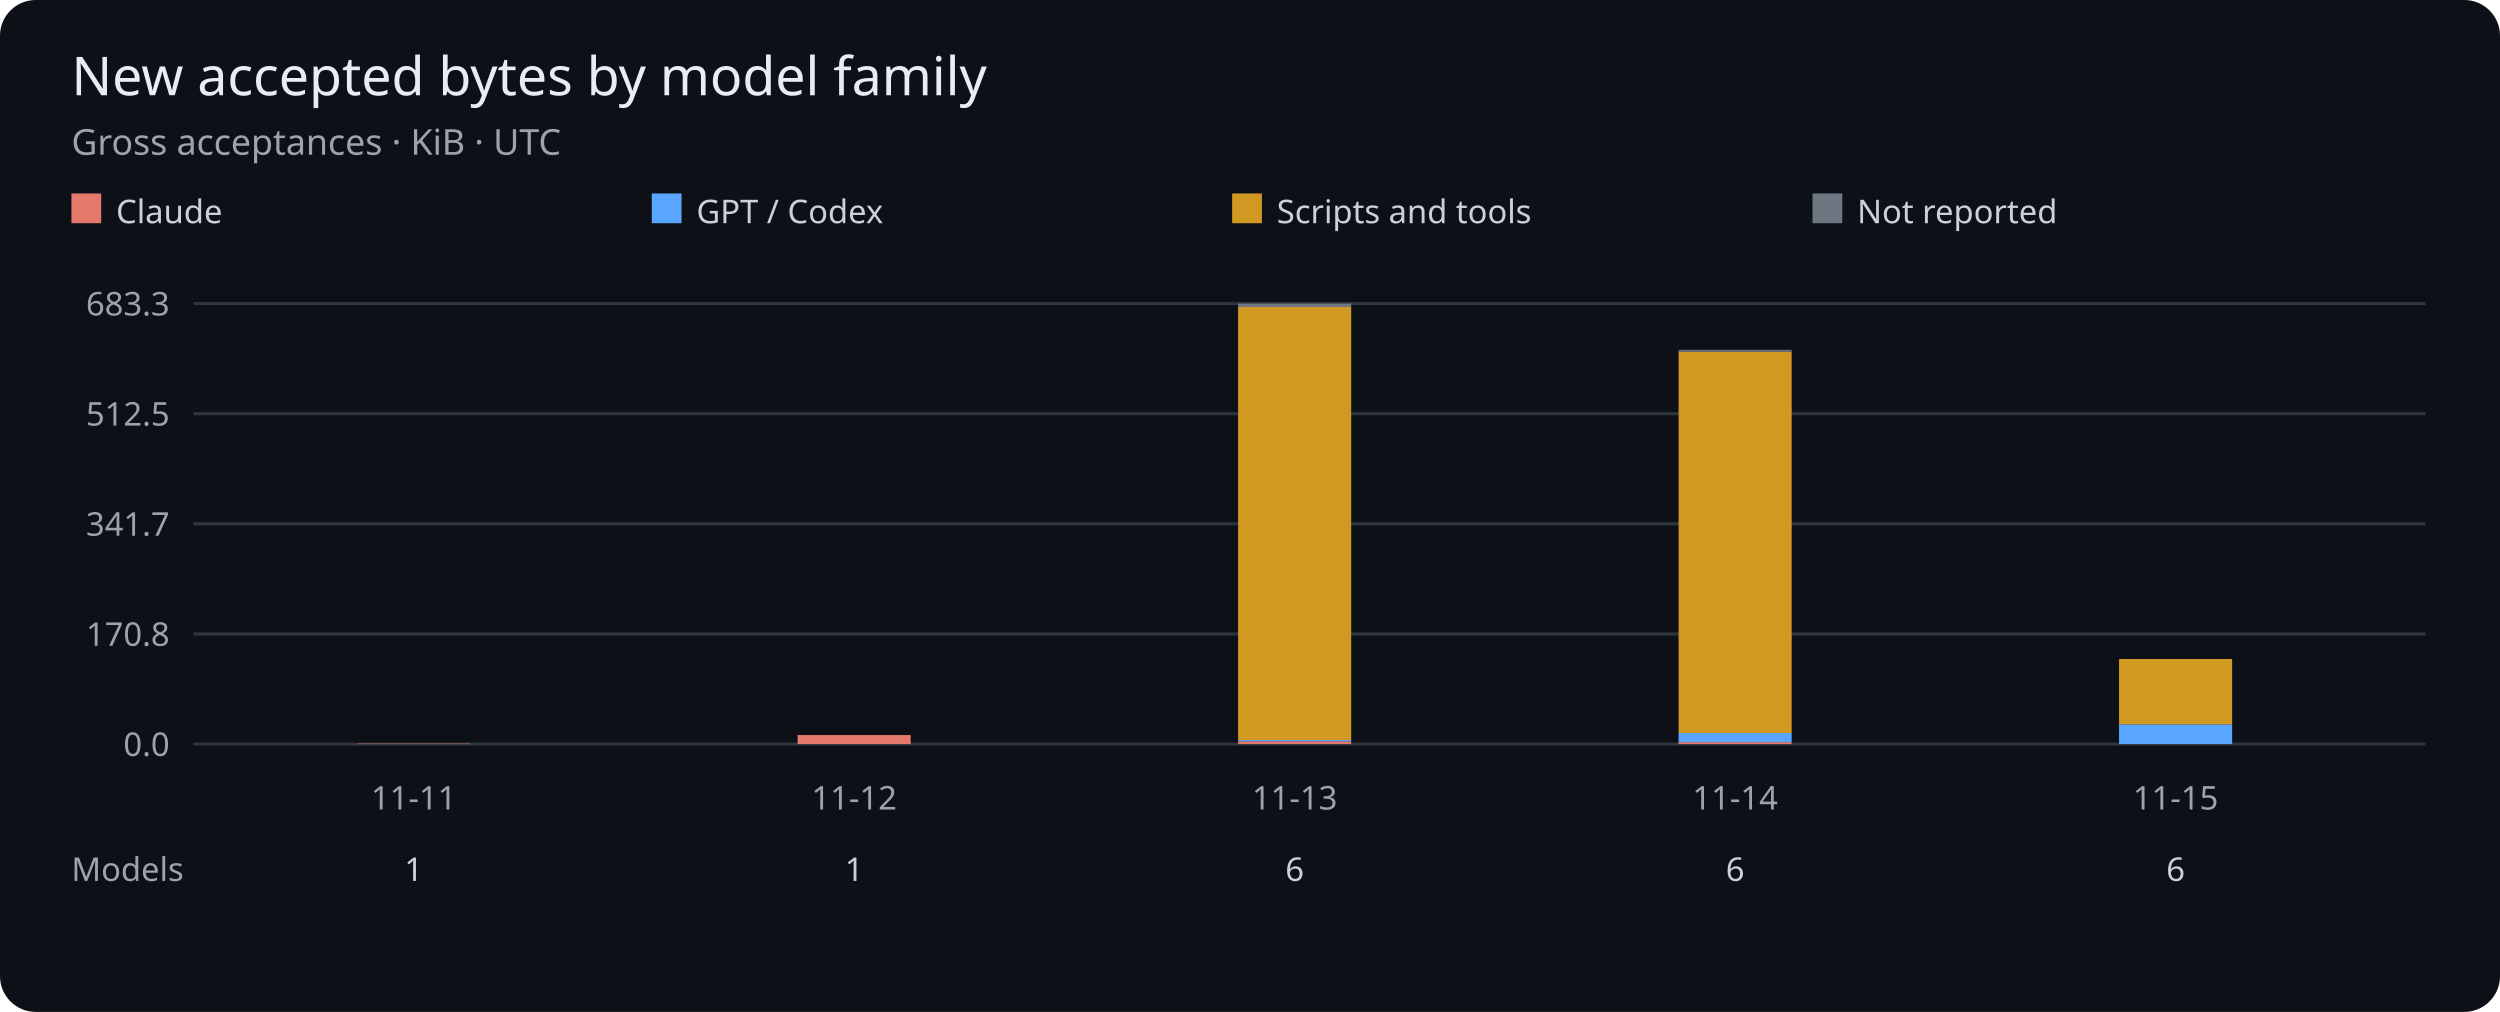
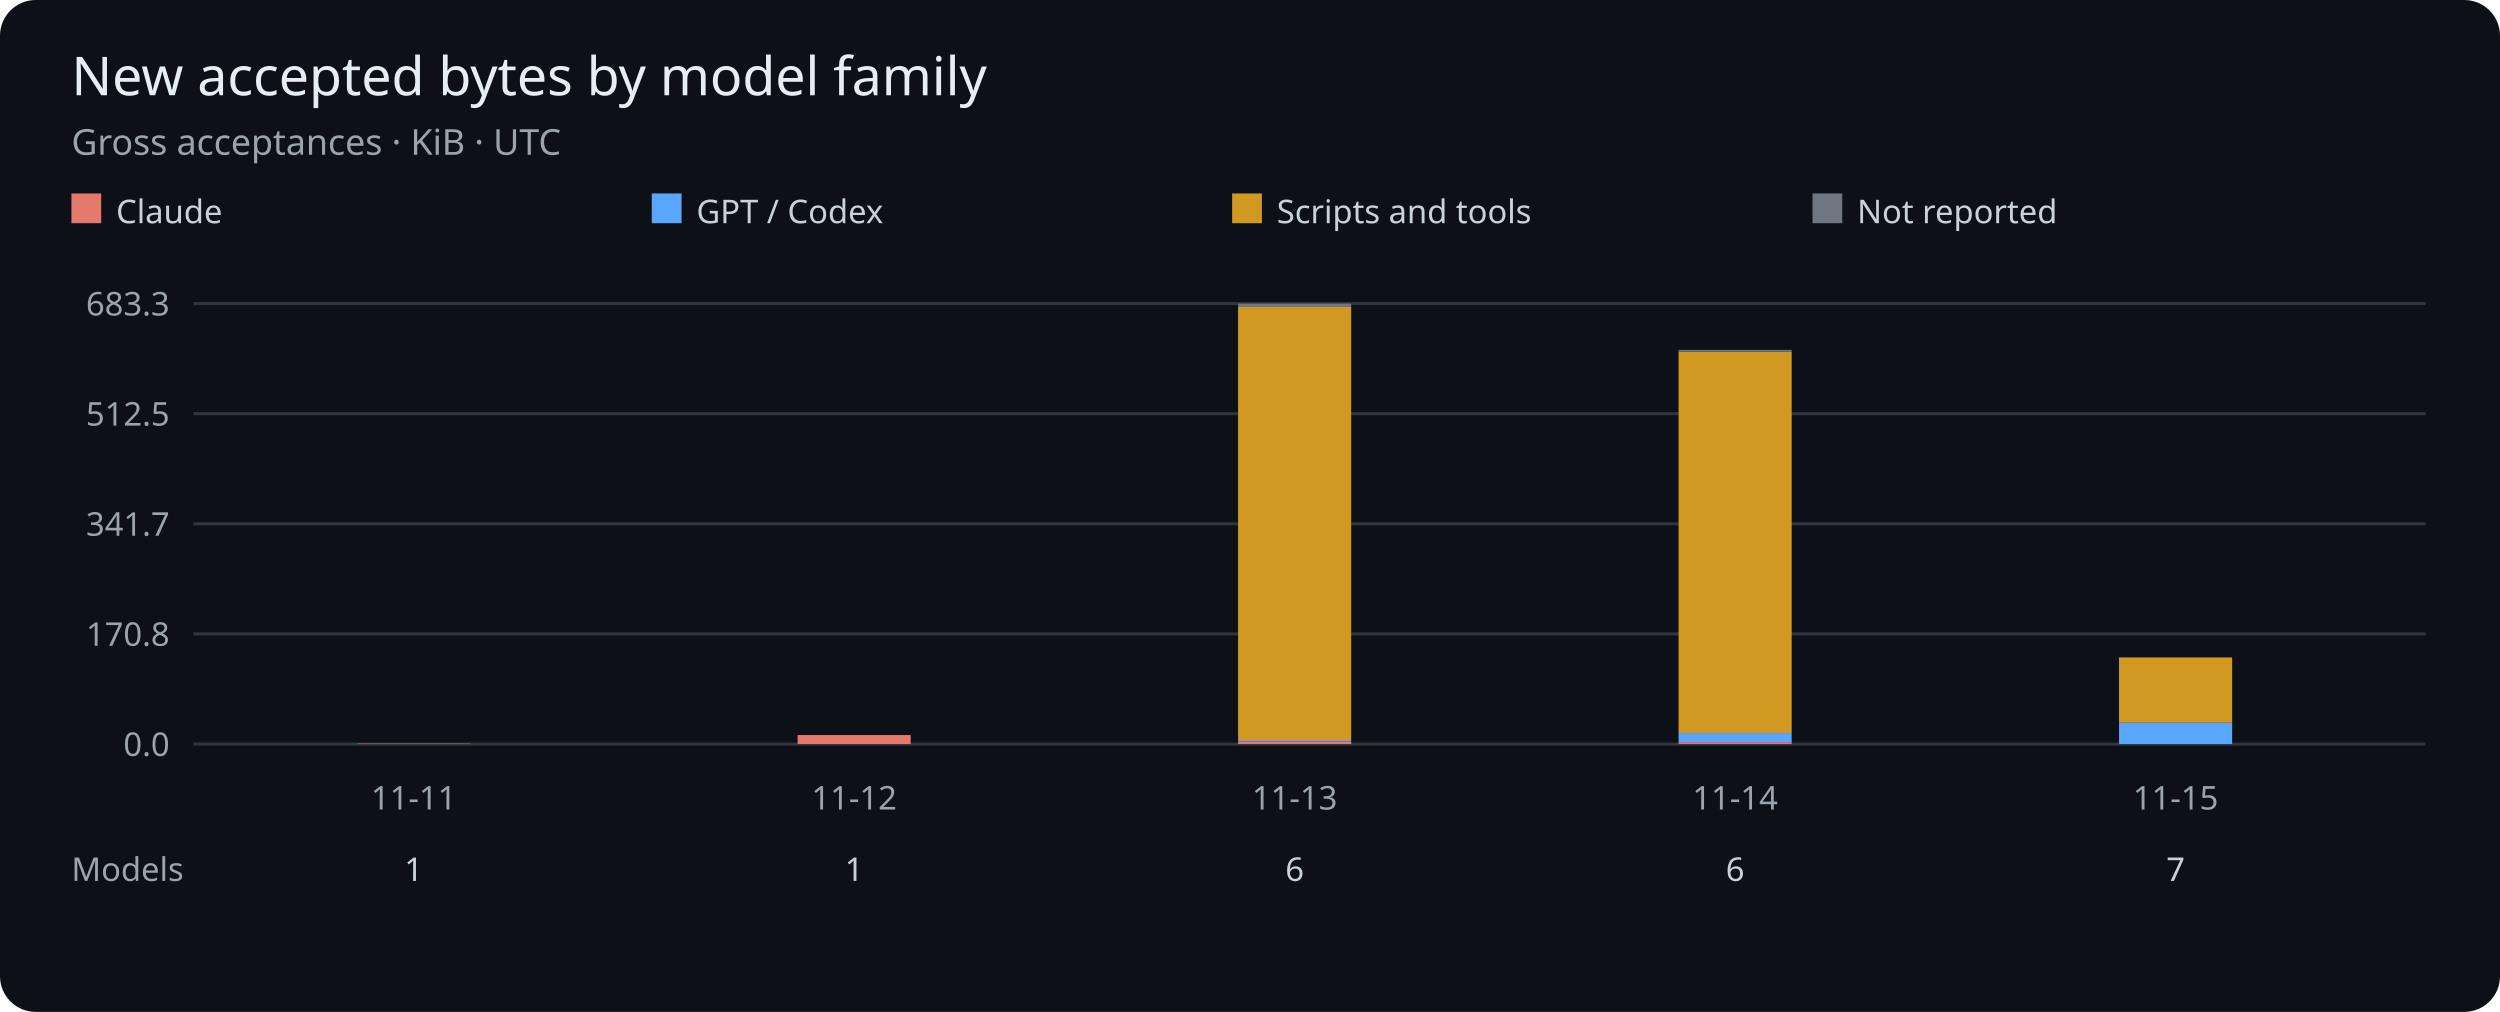
<svg xmlns="http://www.w3.org/2000/svg" viewBox="0 0 840 340" role="img" aria-label="Gross accepted bytes per UTC day by model family">
  <rect width="840" height="340" rx="12" fill="#0d1117" />
  <g font-family="sans-serif">
    <text x="24" y="32" fill="#e6edf3" font-size="18">New accepted bytes by model family</text>
    <text x="24" y="52" fill="#9ba3ad" font-size="12">Gross acceptances · KiB · UTC</text>
    <rect x="24" y="65" width="10" height="10" fill="#e5796b" />
    <text x="39" y="75" fill="#c9d1d9" font-size="11">Claude</text>
    <rect x="219" y="65" width="10" height="10" fill="#58a6ff" />
    <text x="234" y="75" fill="#c9d1d9" font-size="11">GPT / Codex</text>
    <rect x="414" y="65" width="10" height="10" fill="#d29922" />
    <text x="429" y="75" fill="#c9d1d9" font-size="11">Scripts and tools</text>
    <rect x="609" y="65" width="10" height="10" fill="#6e7681" />
    <text x="624" y="75" fill="#c9d1d9" font-size="11">Not reported</text>
    <path d="M65 250H815" stroke="#30363d" />
    <text x="57" y="254" fill="#9ba3ad" font-size="11" text-anchor="end">0.0</text>
    <path d="M65 213H815" stroke="#30363d" />
    <text x="57" y="217" fill="#9ba3ad" font-size="11" text-anchor="end">170.8</text>
    <path d="M65 176H815" stroke="#30363d" />
    <text x="57" y="180" fill="#9ba3ad" font-size="11" text-anchor="end">341.7</text>
    <path d="M65 139H815" stroke="#30363d" />
    <text x="57" y="143" fill="#9ba3ad" font-size="11" text-anchor="end">512.5</text>
    <path d="M65 102H815" stroke="#30363d" />
    <text x="57" y="106" fill="#9ba3ad" font-size="11" text-anchor="end">683.3</text>
    <rect x="120.00" y="249.86" width="38.00" height="0.14" fill="#e5796b" />
    <text x="139.00" y="272" fill="#9ba3ad" font-size="11" text-anchor="middle">11-11</text>
    <text x="139.00" y="296" fill="#c9d1d9" font-size="11" text-anchor="middle">1</text>
    <rect x="268.00" y="246.98" width="38.00" height="3.02" fill="#e5796b" />
    <text x="287.00" y="272" fill="#9ba3ad" font-size="11" text-anchor="middle">11-12</text>
    <text x="287.00" y="296" fill="#c9d1d9" font-size="11" text-anchor="middle">1</text>
    <rect x="416.00" y="249.07" width="38.00" height="0.93" fill="#e5796b" />
    <rect x="416.00" y="248.63" width="38.00" height="0.44" fill="#58a6ff" />
    <rect x="416.00" y="103.15" width="38.00" height="145.49" fill="#d29922" />
    <rect x="416.00" y="102.00" width="38.00" height="1.15" fill="#6e7681" />
    <text x="435.00" y="272" fill="#9ba3ad" font-size="11" text-anchor="middle">11-13</text>
    <text x="435.00" y="296" fill="#c9d1d9" font-size="11" text-anchor="middle">6</text>
    <rect x="564.00" y="249.36" width="38.00" height="0.64" fill="#e5796b" />
    <rect x="564.00" y="246.30" width="38.00" height="3.06" fill="#58a6ff" />
    <rect x="564.00" y="118.18" width="38.00" height="128.12" fill="#d29922" />
    <rect x="564.00" y="117.56" width="38.00" height="0.63" fill="#6e7681" />
    <text x="583.00" y="272" fill="#9ba3ad" font-size="11" text-anchor="middle">11-14</text>
    <text x="583.00" y="296" fill="#c9d1d9" font-size="11" text-anchor="middle">6</text>
    <rect x="712.00" y="250.00" width="38.00" height="0.00" fill="#e5796b" />
-     <rect x="712.00" y="243.38" width="38.00" height="6.62" fill="#58a6ff" />
-     <rect x="712.00" y="221.43" width="38.00" height="21.95" fill="#d29922" />
-     <rect x="712.00" y="221.42" width="38.00" height="0.00" fill="#6e7681" />
+     <rect x="712.00" y="242.86" width="38.00" height="7.14" fill="#58a6ff" />
+     <rect x="712.00" y="220.90" width="38.00" height="21.95" fill="#d29922" />
+     <rect x="712.00" y="220.90" width="38.00" height="0.00" fill="#6e7681" />
    <text x="731.00" y="272" fill="#9ba3ad" font-size="11" text-anchor="middle">11-15</text>
-     <text x="731.00" y="296" fill="#c9d1d9" font-size="11" text-anchor="middle">6</text>
+     <text x="731.00" y="296" fill="#c9d1d9" font-size="11" text-anchor="middle">7</text>
    <text x="24" y="296" fill="#9ba3ad" font-size="11">Models</text>
  </g>
</svg>
